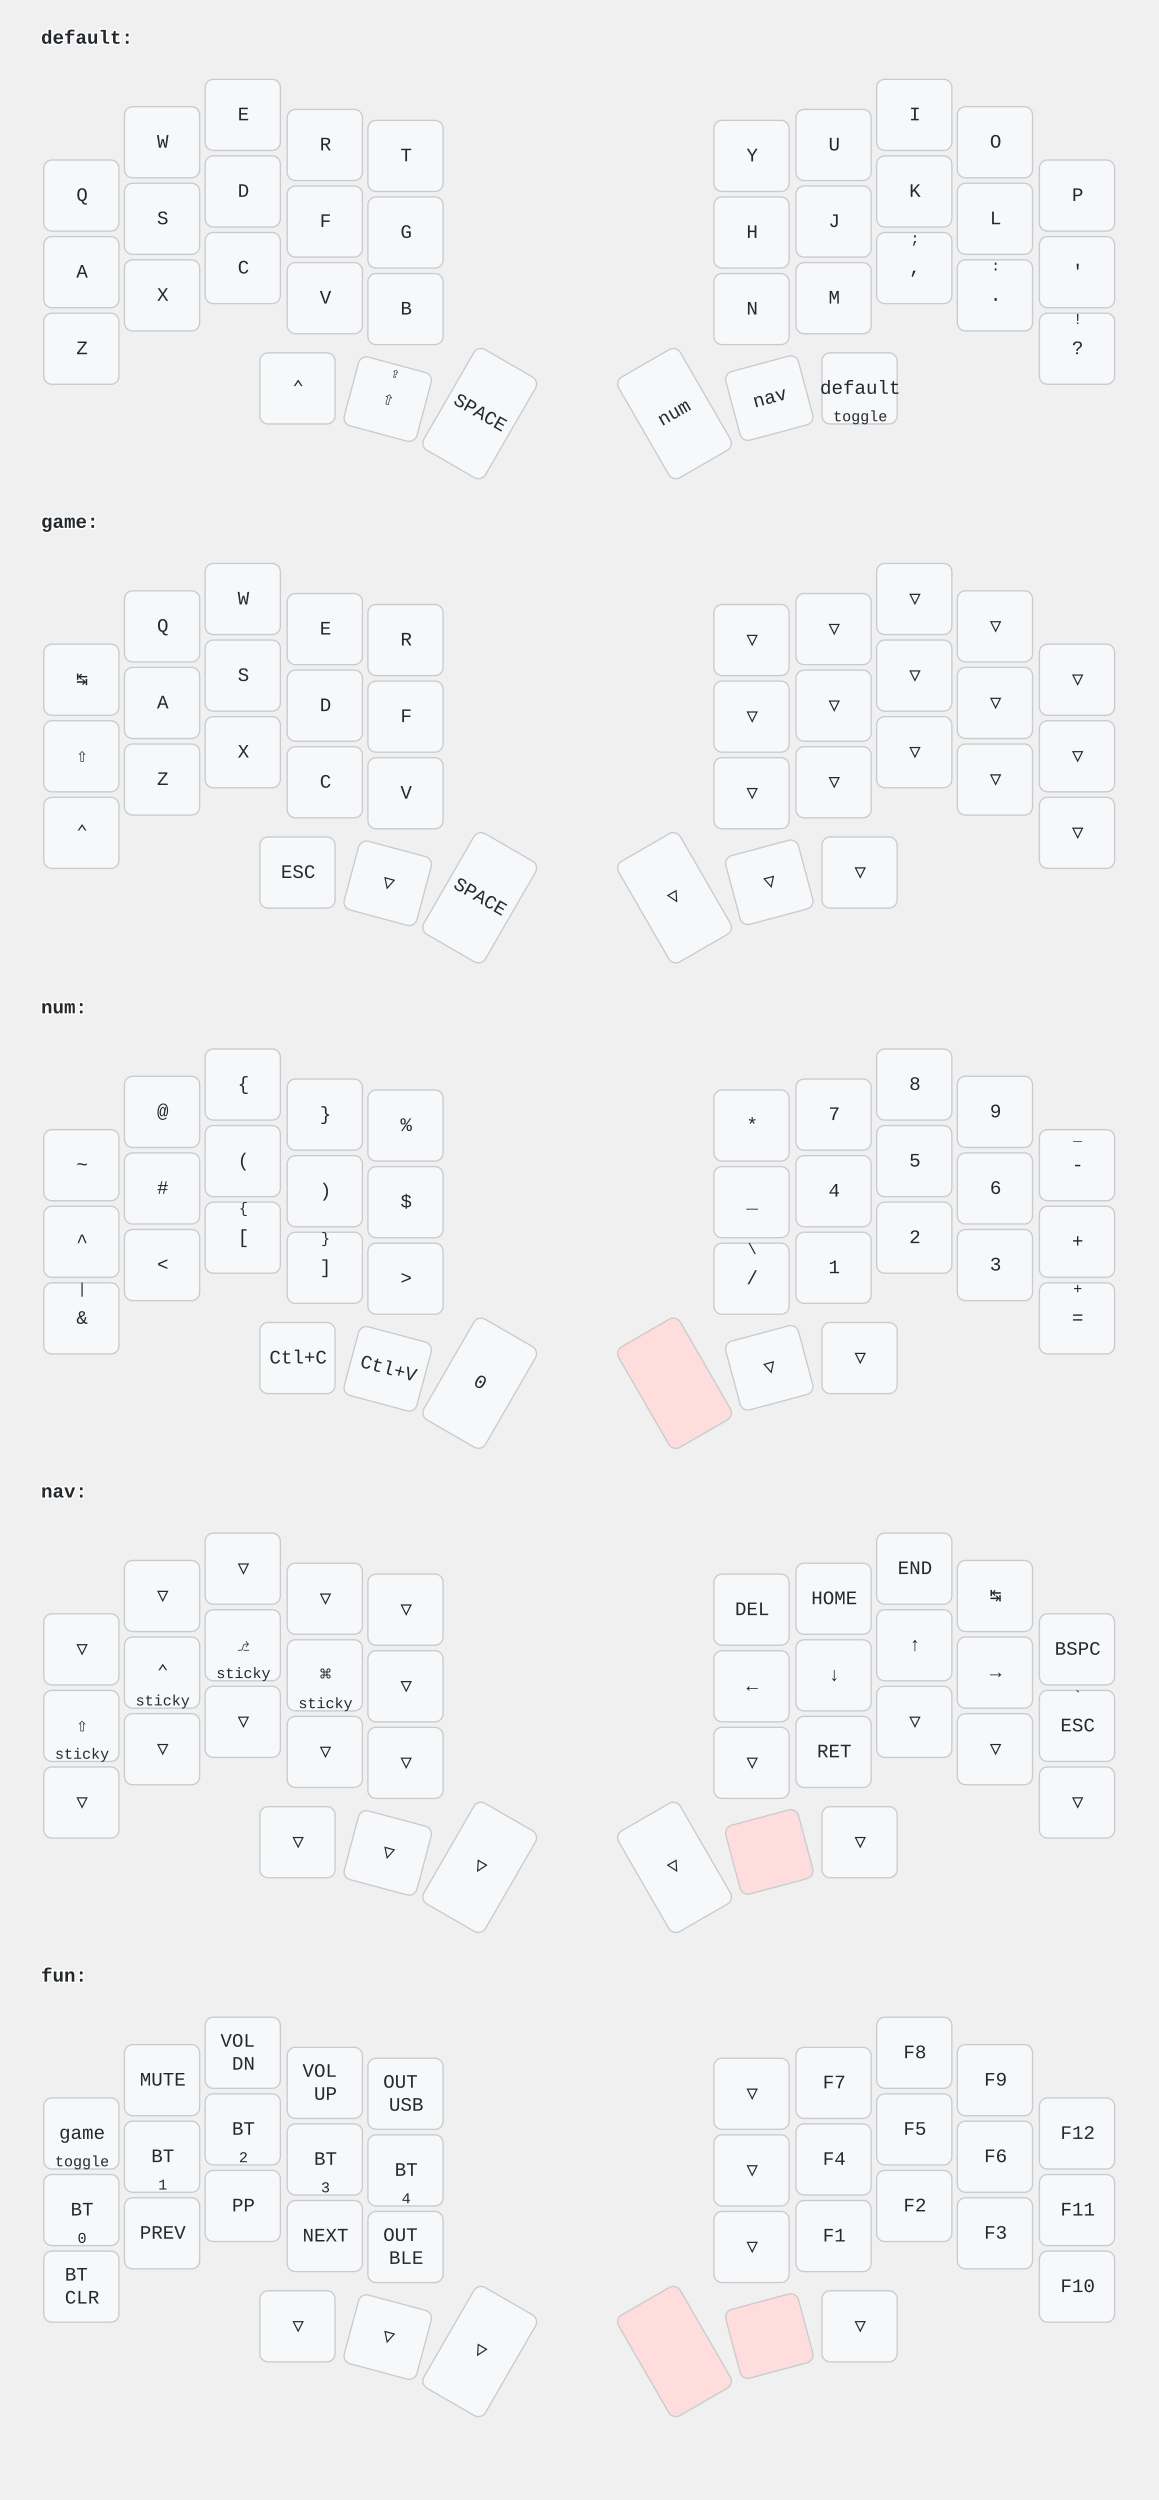
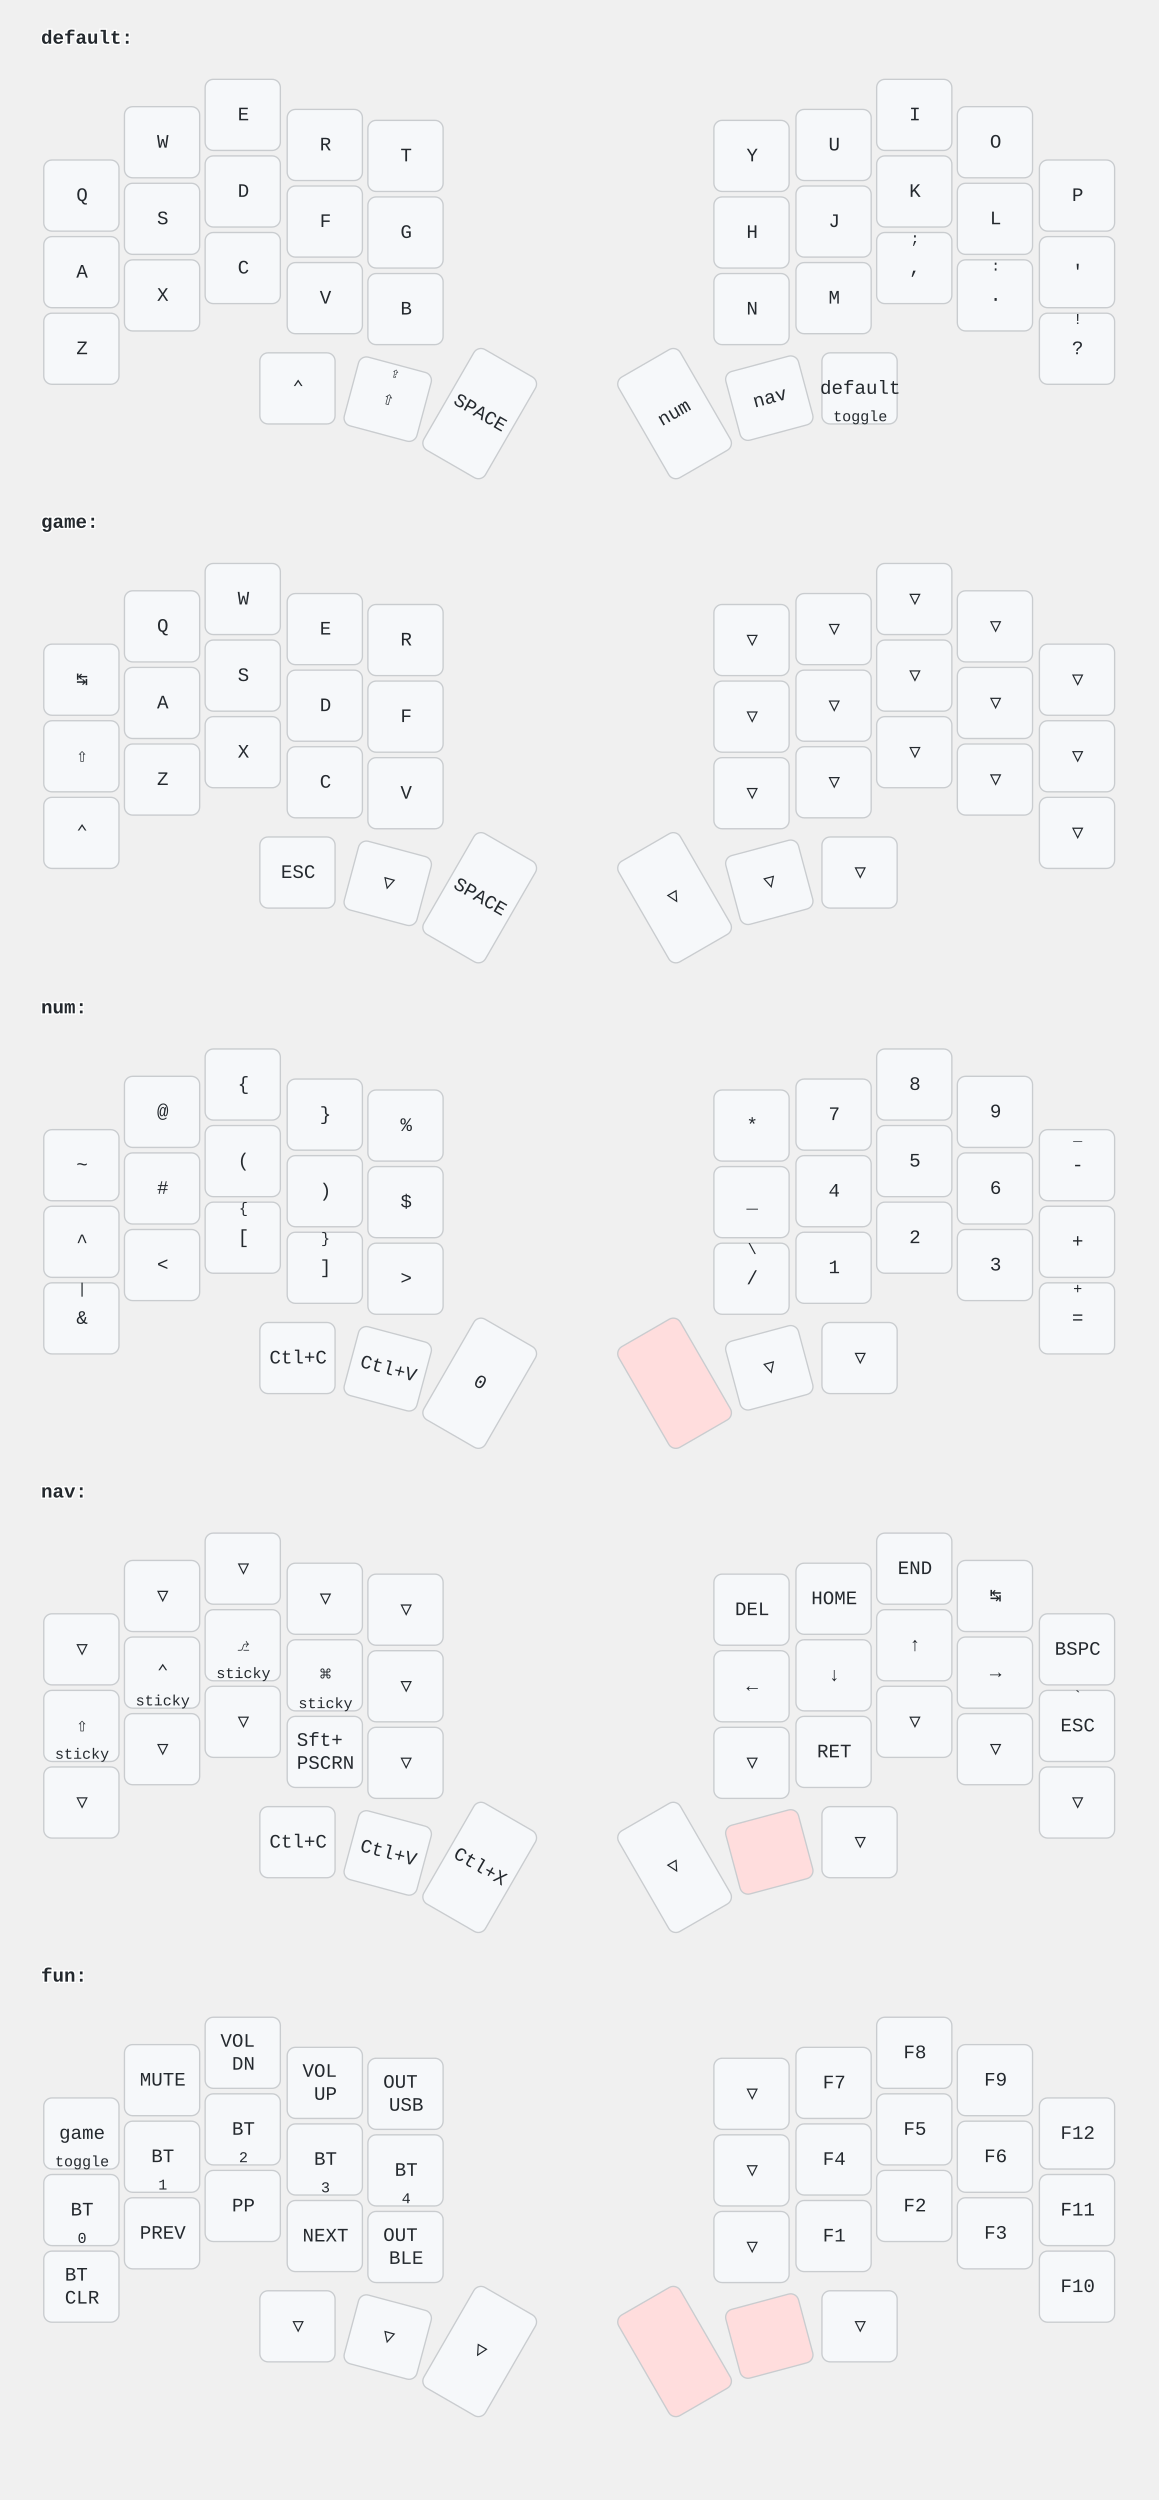
<svg xmlns="http://www.w3.org/2000/svg" width="847" height="1828" viewBox="0 0 847 1828" class="keymap">
  <style>/* font and background color specifications */
svg {
    font-family: SFMono-Regular,Consolas,Liberation Mono,Menlo,monospace;
    font-size: 14px;
    font-kerning: normal;
    text-rendering: optimizeLegibility;
    fill: #24292e;
}

/* default key styling */
rect {
    fill: #f6f8fa;
    stroke: #c9cccf;
    stroke-width: 1;
}

/* color accent for combo boxes */
rect.combo {
    fill: #cdf;
}

/* color accent for held keys */
rect.held, rect.combo.held {
    fill: #fdd;
}

/* color accent for ghost (optional) keys */
rect.ghost, rect.combo.ghost {
    fill: #ddd;
}

text {
    text-anchor: middle;
    dominant-baseline: middle;
}

/* styling for layer labels */
text.label {
    font-weight: bold;
    text-anchor: start;
    stroke: white;
    stroke-width: 2;
    paint-order: stroke;
}

/* styling for combo tap, and key hold/shifted label text */
text.combo, text.hold, text.shifted {
    font-size: 11px;
}

text.hold {
    text-anchor: middle;
    dominant-baseline: auto;
}

text.shifted {
    text-anchor: middle;
    dominant-baseline: hanging;
}

/* styling for hold/shifted label text in combo box */
text.combo.hold, text.combo.shifted {
    font-size: 8px;
}

/* styling for combo dendrons */
path {
    stroke-width: 1;
    stroke: gray;
    fill: none;
}
</style>
  <g transform="translate(30, 0)" class="layer-default">
    <text x="0" y="28" class="label" id="default">default:</text>
    <g transform="translate(0, 56)">
      <g transform="translate(30, 87)" class="key keypos-0">
        <rect rx="6" ry="6" x="-28" y="-26" width="55" height="52" class="key" />
        <text x="0" y="0" class="key tap">Q</text>
      </g>
      <g transform="translate(89, 48)" class="key keypos-1">
        <rect rx="6" ry="6" x="-28" y="-26" width="55" height="52" class="key" />
        <text x="0" y="0" class="key tap">W</text>
      </g>
      <g transform="translate(148, 28)" class="key keypos-2">
        <rect rx="6" ry="6" x="-28" y="-26" width="55" height="52" class="key" />
        <text x="0" y="0" class="key tap">E</text>
      </g>
      <g transform="translate(208, 50)" class="key keypos-3">
        <rect rx="6" ry="6" x="-28" y="-26" width="55" height="52" class="key" />
        <text x="0" y="0" class="key tap">R</text>
      </g>
      <g transform="translate(267, 58)" class="key keypos-4">
        <rect rx="6" ry="6" x="-28" y="-26" width="55" height="52" class="key" />
        <text x="0" y="0" class="key tap">T</text>
      </g>
      <g transform="translate(520, 58)" class="key keypos-5">
        <rect rx="6" ry="6" x="-28" y="-26" width="55" height="52" class="key" />
        <text x="0" y="0" class="key tap">Y</text>
      </g>
      <g transform="translate(580, 50)" class="key keypos-6">
        <rect rx="6" ry="6" x="-28" y="-26" width="55" height="52" class="key" />
        <text x="0" y="0" class="key tap">U</text>
      </g>
      <g transform="translate(639, 28)" class="key keypos-7">
        <rect rx="6" ry="6" x="-28" y="-26" width="55" height="52" class="key" />
        <text x="0" y="0" class="key tap">I</text>
      </g>
      <g transform="translate(698, 48)" class="key keypos-8">
        <rect rx="6" ry="6" x="-28" y="-26" width="55" height="52" class="key" />
        <text x="0" y="0" class="key tap">O</text>
      </g>
      <g transform="translate(758, 87)" class="key keypos-9">
        <rect rx="6" ry="6" x="-28" y="-26" width="55" height="52" class="key" />
        <text x="0" y="0" class="key tap">P</text>
      </g>
      <g transform="translate(30, 143)" class="key keypos-10">
        <rect rx="6" ry="6" x="-28" y="-26" width="55" height="52" class="key" />
        <text x="0" y="0" class="key tap">A</text>
      </g>
      <g transform="translate(89, 104)" class="key keypos-11">
        <rect rx="6" ry="6" x="-28" y="-26" width="55" height="52" class="key" />
        <text x="0" y="0" class="key tap">S</text>
      </g>
      <g transform="translate(148, 84)" class="key keypos-12">
        <rect rx="6" ry="6" x="-28" y="-26" width="55" height="52" class="key" />
        <text x="0" y="0" class="key tap">D</text>
      </g>
      <g transform="translate(208, 106)" class="key keypos-13">
        <rect rx="6" ry="6" x="-28" y="-26" width="55" height="52" class="key" />
        <text x="0" y="0" class="key tap">F</text>
      </g>
      <g transform="translate(267, 114)" class="key keypos-14">
        <rect rx="6" ry="6" x="-28" y="-26" width="55" height="52" class="key" />
        <text x="0" y="0" class="key tap">G</text>
      </g>
      <g transform="translate(520, 114)" class="key keypos-15">
        <rect rx="6" ry="6" x="-28" y="-26" width="55" height="52" class="key" />
        <text x="0" y="0" class="key tap">H</text>
      </g>
      <g transform="translate(580, 106)" class="key keypos-16">
        <rect rx="6" ry="6" x="-28" y="-26" width="55" height="52" class="key" />
        <text x="0" y="0" class="key tap">J</text>
      </g>
      <g transform="translate(639, 84)" class="key keypos-17">
        <rect rx="6" ry="6" x="-28" y="-26" width="55" height="52" class="key" />
        <text x="0" y="0" class="key tap">K</text>
      </g>
      <g transform="translate(698, 104)" class="key keypos-18">
        <rect rx="6" ry="6" x="-28" y="-26" width="55" height="52" class="key" />
        <text x="0" y="0" class="key tap">L</text>
      </g>
      <g transform="translate(758, 143)" class="key keypos-19">
        <rect rx="6" ry="6" x="-28" y="-26" width="55" height="52" class="key" />
        <text x="0" y="0" class="key tap">'</text>
      </g>
      <g transform="translate(30, 199)" class="key keypos-20">
        <rect rx="6" ry="6" x="-28" y="-26" width="55" height="52" class="key" />
        <text x="0" y="0" class="key tap">Z</text>
      </g>
      <g transform="translate(89, 160)" class="key keypos-21">
        <rect rx="6" ry="6" x="-28" y="-26" width="55" height="52" class="key" />
        <text x="0" y="0" class="key tap">X</text>
      </g>
      <g transform="translate(148, 140)" class="key keypos-22">
        <rect rx="6" ry="6" x="-28" y="-26" width="55" height="52" class="key" />
        <text x="0" y="0" class="key tap">C</text>
      </g>
      <g transform="translate(208, 162)" class="key keypos-23">
        <rect rx="6" ry="6" x="-28" y="-26" width="55" height="52" class="key" />
        <text x="0" y="0" class="key tap">V</text>
      </g>
      <g transform="translate(267, 170)" class="key keypos-24">
        <rect rx="6" ry="6" x="-28" y="-26" width="55" height="52" class="key" />
        <text x="0" y="0" class="key tap">B</text>
      </g>
      <g transform="translate(520, 170)" class="key keypos-25">
        <rect rx="6" ry="6" x="-28" y="-26" width="55" height="52" class="key" />
        <text x="0" y="0" class="key tap">N</text>
      </g>
      <g transform="translate(580, 162)" class="key keypos-26">
        <rect rx="6" ry="6" x="-28" y="-26" width="55" height="52" class="key" />
        <text x="0" y="0" class="key tap">M</text>
      </g>
      <g transform="translate(639, 140)" class="key keypos-27">
        <rect rx="6" ry="6" x="-28" y="-26" width="55" height="52" class="key" />
        <text x="0" y="0" class="key tap">,</text>
        <text x="0" y="-24" class="key shifted">;</text>
      </g>
      <g transform="translate(698, 160)" class="key keypos-28">
        <rect rx="6" ry="6" x="-28" y="-26" width="55" height="52" class="key" />
        <text x="0" y="0" class="key tap">.</text>
        <text x="0" y="-24" class="key shifted">:</text>
      </g>
      <g transform="translate(758, 199)" class="key keypos-29">
        <rect rx="6" ry="6" x="-28" y="-26" width="55" height="52" class="key" />
        <text x="0" y="0" class="key tap">?</text>
        <text x="0" y="-24" class="key shifted">!</text>
      </g>
      <g transform="translate(188, 228)" class="key keypos-30">
        <rect rx="6" ry="6" x="-28" y="-26" width="55" height="52" class="key" />
        <text x="0" y="0" class="key tap">⌃</text>
      </g>
      <g transform="translate(254, 236) rotate(15.0)" class="key keypos-31">
        <rect rx="6" ry="6" x="-28" y="-26" width="55" height="52" class="key" />
        <text x="0" y="0" class="key tap">⇧</text>
        <text x="0" y="-24" class="key shifted">⇪</text>
      </g>
      <g transform="translate(321, 246) rotate(30.0)" class="key keypos-32">
        <rect rx="6" ry="6" x="-26" y="-42" width="52" height="85" class="key" />
        <text x="0" y="0" class="key tap">SPACE</text>
      </g>
      <g transform="translate(463, 246) rotate(-30.0)" class="key keypos-33">
        <rect rx="6" ry="6" x="-26" y="-42" width="52" height="85" class="key" />
        <a href="#num">
          <text x="0" y="0" class="key tap layer-activator">num</text>
        </a>
      </g>
      <g transform="translate(533, 235) rotate(-15.0)" class="key keypos-34">
        <rect rx="6" ry="6" x="-28" y="-26" width="55" height="52" class="key" />
        <a href="#nav">
          <text x="0" y="0" class="key tap layer-activator">nav</text>
        </a>
      </g>
      <g transform="translate(599, 228)" class="key keypos-35">
        <rect rx="6" ry="6" x="-28" y="-26" width="55" height="52" class="key" />
        <a href="#default">
          <text x="0" y="0" class="key tap layer-activator">default</text>
        </a>
        <text x="0" y="24" class="key hold">toggle</text>
      </g>
    </g>
  </g>
  <g transform="translate(30, 354)" class="layer-game">
    <text x="0" y="28" class="label" id="game">game:</text>
    <g transform="translate(0, 56)">
      <g transform="translate(30, 87)" class="key keypos-0">
        <rect rx="6" ry="6" x="-28" y="-26" width="55" height="52" class="key" />
        <text x="0" y="0" class="key tap">↹</text>
      </g>
      <g transform="translate(89, 48)" class="key keypos-1">
        <rect rx="6" ry="6" x="-28" y="-26" width="55" height="52" class="key" />
        <text x="0" y="0" class="key tap">Q</text>
      </g>
      <g transform="translate(148, 28)" class="key keypos-2">
        <rect rx="6" ry="6" x="-28" y="-26" width="55" height="52" class="key" />
        <text x="0" y="0" class="key tap">W</text>
      </g>
      <g transform="translate(208, 50)" class="key keypos-3">
        <rect rx="6" ry="6" x="-28" y="-26" width="55" height="52" class="key" />
        <text x="0" y="0" class="key tap">E</text>
      </g>
      <g transform="translate(267, 58)" class="key keypos-4">
        <rect rx="6" ry="6" x="-28" y="-26" width="55" height="52" class="key" />
        <text x="0" y="0" class="key tap">R</text>
      </g>
      <g transform="translate(520, 58)" class="key trans keypos-5">
        <rect rx="6" ry="6" x="-28" y="-26" width="55" height="52" class="key trans" />
        <text x="0" y="0" class="key trans tap">▽</text>
      </g>
      <g transform="translate(580, 50)" class="key trans keypos-6">
        <rect rx="6" ry="6" x="-28" y="-26" width="55" height="52" class="key trans" />
        <text x="0" y="0" class="key trans tap">▽</text>
      </g>
      <g transform="translate(639, 28)" class="key trans keypos-7">
        <rect rx="6" ry="6" x="-28" y="-26" width="55" height="52" class="key trans" />
        <text x="0" y="0" class="key trans tap">▽</text>
      </g>
      <g transform="translate(698, 48)" class="key trans keypos-8">
        <rect rx="6" ry="6" x="-28" y="-26" width="55" height="52" class="key trans" />
        <text x="0" y="0" class="key trans tap">▽</text>
      </g>
      <g transform="translate(758, 87)" class="key trans keypos-9">
        <rect rx="6" ry="6" x="-28" y="-26" width="55" height="52" class="key trans" />
        <text x="0" y="0" class="key trans tap">▽</text>
      </g>
      <g transform="translate(30, 143)" class="key keypos-10">
        <rect rx="6" ry="6" x="-28" y="-26" width="55" height="52" class="key" />
        <text x="0" y="0" class="key tap">⇧</text>
      </g>
      <g transform="translate(89, 104)" class="key keypos-11">
        <rect rx="6" ry="6" x="-28" y="-26" width="55" height="52" class="key" />
        <text x="0" y="0" class="key tap">A</text>
      </g>
      <g transform="translate(148, 84)" class="key keypos-12">
        <rect rx="6" ry="6" x="-28" y="-26" width="55" height="52" class="key" />
        <text x="0" y="0" class="key tap">S</text>
      </g>
      <g transform="translate(208, 106)" class="key keypos-13">
        <rect rx="6" ry="6" x="-28" y="-26" width="55" height="52" class="key" />
        <text x="0" y="0" class="key tap">D</text>
      </g>
      <g transform="translate(267, 114)" class="key keypos-14">
        <rect rx="6" ry="6" x="-28" y="-26" width="55" height="52" class="key" />
        <text x="0" y="0" class="key tap">F</text>
      </g>
      <g transform="translate(520, 114)" class="key trans keypos-15">
        <rect rx="6" ry="6" x="-28" y="-26" width="55" height="52" class="key trans" />
        <text x="0" y="0" class="key trans tap">▽</text>
      </g>
      <g transform="translate(580, 106)" class="key trans keypos-16">
        <rect rx="6" ry="6" x="-28" y="-26" width="55" height="52" class="key trans" />
        <text x="0" y="0" class="key trans tap">▽</text>
      </g>
      <g transform="translate(639, 84)" class="key trans keypos-17">
        <rect rx="6" ry="6" x="-28" y="-26" width="55" height="52" class="key trans" />
        <text x="0" y="0" class="key trans tap">▽</text>
      </g>
      <g transform="translate(698, 104)" class="key trans keypos-18">
        <rect rx="6" ry="6" x="-28" y="-26" width="55" height="52" class="key trans" />
        <text x="0" y="0" class="key trans tap">▽</text>
      </g>
      <g transform="translate(758, 143)" class="key trans keypos-19">
        <rect rx="6" ry="6" x="-28" y="-26" width="55" height="52" class="key trans" />
        <text x="0" y="0" class="key trans tap">▽</text>
      </g>
      <g transform="translate(30, 199)" class="key keypos-20">
        <rect rx="6" ry="6" x="-28" y="-26" width="55" height="52" class="key" />
        <text x="0" y="0" class="key tap">⌃</text>
      </g>
      <g transform="translate(89, 160)" class="key keypos-21">
        <rect rx="6" ry="6" x="-28" y="-26" width="55" height="52" class="key" />
        <text x="0" y="0" class="key tap">Z</text>
      </g>
      <g transform="translate(148, 140)" class="key keypos-22">
        <rect rx="6" ry="6" x="-28" y="-26" width="55" height="52" class="key" />
        <text x="0" y="0" class="key tap">X</text>
      </g>
      <g transform="translate(208, 162)" class="key keypos-23">
        <rect rx="6" ry="6" x="-28" y="-26" width="55" height="52" class="key" />
        <text x="0" y="0" class="key tap">C</text>
      </g>
      <g transform="translate(267, 170)" class="key keypos-24">
        <rect rx="6" ry="6" x="-28" y="-26" width="55" height="52" class="key" />
        <text x="0" y="0" class="key tap">V</text>
      </g>
      <g transform="translate(520, 170)" class="key trans keypos-25">
        <rect rx="6" ry="6" x="-28" y="-26" width="55" height="52" class="key trans" />
        <text x="0" y="0" class="key trans tap">▽</text>
      </g>
      <g transform="translate(580, 162)" class="key trans keypos-26">
        <rect rx="6" ry="6" x="-28" y="-26" width="55" height="52" class="key trans" />
        <text x="0" y="0" class="key trans tap">▽</text>
      </g>
      <g transform="translate(639, 140)" class="key trans keypos-27">
        <rect rx="6" ry="6" x="-28" y="-26" width="55" height="52" class="key trans" />
        <text x="0" y="0" class="key trans tap">▽</text>
      </g>
      <g transform="translate(698, 160)" class="key trans keypos-28">
        <rect rx="6" ry="6" x="-28" y="-26" width="55" height="52" class="key trans" />
        <text x="0" y="0" class="key trans tap">▽</text>
      </g>
      <g transform="translate(758, 199)" class="key trans keypos-29">
        <rect rx="6" ry="6" x="-28" y="-26" width="55" height="52" class="key trans" />
        <text x="0" y="0" class="key trans tap">▽</text>
      </g>
      <g transform="translate(188, 228)" class="key keypos-30">
        <rect rx="6" ry="6" x="-28" y="-26" width="55" height="52" class="key" />
        <text x="0" y="0" class="key tap">ESC</text>
      </g>
      <g transform="translate(254, 236) rotate(15.0)" class="key trans keypos-31">
        <rect rx="6" ry="6" x="-28" y="-26" width="55" height="52" class="key trans" />
        <text x="0" y="0" class="key trans tap">▽</text>
      </g>
      <g transform="translate(321, 246) rotate(30.0)" class="key keypos-32">
        <rect rx="6" ry="6" x="-26" y="-42" width="52" height="85" class="key" />
        <text x="0" y="0" class="key tap">SPACE</text>
      </g>
      <g transform="translate(463, 246) rotate(-30.0)" class="key trans keypos-33">
        <rect rx="6" ry="6" x="-26" y="-42" width="52" height="85" class="key trans" />
        <text x="0" y="0" class="key trans tap">▽</text>
      </g>
      <g transform="translate(533, 235) rotate(-15.0)" class="key trans keypos-34">
        <rect rx="6" ry="6" x="-28" y="-26" width="55" height="52" class="key trans" />
        <text x="0" y="0" class="key trans tap">▽</text>
      </g>
      <g transform="translate(599, 228)" class="key trans keypos-35">
        <rect rx="6" ry="6" x="-28" y="-26" width="55" height="52" class="key trans" />
        <text x="0" y="0" class="key trans tap">▽</text>
      </g>
    </g>
  </g>
  <g transform="translate(30, 709)" class="layer-num">
    <text x="0" y="28" class="label" id="num">num:</text>
    <g transform="translate(0, 56)">
      <g transform="translate(30, 87)" class="key keypos-0">
        <rect rx="6" ry="6" x="-28" y="-26" width="55" height="52" class="key" />
        <text x="0" y="0" class="key tap">~</text>
      </g>
      <g transform="translate(89, 48)" class="key keypos-1">
        <rect rx="6" ry="6" x="-28" y="-26" width="55" height="52" class="key" />
        <text x="0" y="0" class="key tap">@</text>
      </g>
      <g transform="translate(148, 28)" class="key keypos-2">
        <rect rx="6" ry="6" x="-28" y="-26" width="55" height="52" class="key" />
        <text x="0" y="0" class="key tap">{</text>
      </g>
      <g transform="translate(208, 50)" class="key keypos-3">
        <rect rx="6" ry="6" x="-28" y="-26" width="55" height="52" class="key" />
        <text x="0" y="0" class="key tap">}</text>
      </g>
      <g transform="translate(267, 58)" class="key keypos-4">
        <rect rx="6" ry="6" x="-28" y="-26" width="55" height="52" class="key" />
        <text x="0" y="0" class="key tap">%</text>
      </g>
      <g transform="translate(520, 58)" class="key keypos-5">
        <rect rx="6" ry="6" x="-28" y="-26" width="55" height="52" class="key" />
        <text x="0" y="0" class="key tap">*</text>
      </g>
      <g transform="translate(580, 50)" class="key keypos-6">
        <rect rx="6" ry="6" x="-28" y="-26" width="55" height="52" class="key" />
        <text x="0" y="0" class="key tap">7</text>
      </g>
      <g transform="translate(639, 28)" class="key keypos-7">
        <rect rx="6" ry="6" x="-28" y="-26" width="55" height="52" class="key" />
        <text x="0" y="0" class="key tap">8</text>
      </g>
      <g transform="translate(698, 48)" class="key keypos-8">
        <rect rx="6" ry="6" x="-28" y="-26" width="55" height="52" class="key" />
        <text x="0" y="0" class="key tap">9</text>
      </g>
      <g transform="translate(758, 87)" class="key keypos-9">
        <rect rx="6" ry="6" x="-28" y="-26" width="55" height="52" class="key" />
        <text x="0" y="0" class="key tap">-</text>
        <text x="0" y="-24" class="key shifted">_</text>
      </g>
      <g transform="translate(30, 143)" class="key keypos-10">
        <rect rx="6" ry="6" x="-28" y="-26" width="55" height="52" class="key" />
        <text x="0" y="0" class="key tap">^</text>
      </g>
      <g transform="translate(89, 104)" class="key keypos-11">
        <rect rx="6" ry="6" x="-28" y="-26" width="55" height="52" class="key" />
        <text x="0" y="0" class="key tap">#</text>
      </g>
      <g transform="translate(148, 84)" class="key keypos-12">
        <rect rx="6" ry="6" x="-28" y="-26" width="55" height="52" class="key" />
        <text x="0" y="0" class="key tap">(</text>
      </g>
      <g transform="translate(208, 106)" class="key keypos-13">
        <rect rx="6" ry="6" x="-28" y="-26" width="55" height="52" class="key" />
        <text x="0" y="0" class="key tap">)</text>
      </g>
      <g transform="translate(267, 114)" class="key keypos-14">
        <rect rx="6" ry="6" x="-28" y="-26" width="55" height="52" class="key" />
        <text x="0" y="0" class="key tap">$</text>
      </g>
      <g transform="translate(520, 114)" class="key keypos-15">
        <rect rx="6" ry="6" x="-28" y="-26" width="55" height="52" class="key" />
        <text x="0" y="0" class="key tap">_</text>
      </g>
      <g transform="translate(580, 106)" class="key keypos-16">
        <rect rx="6" ry="6" x="-28" y="-26" width="55" height="52" class="key" />
        <text x="0" y="0" class="key tap">4</text>
      </g>
      <g transform="translate(639, 84)" class="key keypos-17">
        <rect rx="6" ry="6" x="-28" y="-26" width="55" height="52" class="key" />
        <text x="0" y="0" class="key tap">5</text>
      </g>
      <g transform="translate(698, 104)" class="key keypos-18">
        <rect rx="6" ry="6" x="-28" y="-26" width="55" height="52" class="key" />
        <text x="0" y="0" class="key tap">6</text>
      </g>
      <g transform="translate(758, 143)" class="key keypos-19">
        <rect rx="6" ry="6" x="-28" y="-26" width="55" height="52" class="key" />
        <text x="0" y="0" class="key tap">+</text>
      </g>
      <g transform="translate(30, 199)" class="key keypos-20">
        <rect rx="6" ry="6" x="-28" y="-26" width="55" height="52" class="key" />
        <text x="0" y="0" class="key tap">&amp;</text>
        <text x="0" y="-24" class="key shifted">|</text>
      </g>
      <g transform="translate(89, 160)" class="key keypos-21">
        <rect rx="6" ry="6" x="-28" y="-26" width="55" height="52" class="key" />
        <text x="0" y="0" class="key tap">&lt;</text>
      </g>
      <g transform="translate(148, 140)" class="key keypos-22">
        <rect rx="6" ry="6" x="-28" y="-26" width="55" height="52" class="key" />
        <text x="0" y="0" class="key tap">[</text>
        <text x="0" y="-24" class="key shifted">{</text>
      </g>
      <g transform="translate(208, 162)" class="key keypos-23">
        <rect rx="6" ry="6" x="-28" y="-26" width="55" height="52" class="key" />
        <text x="0" y="0" class="key tap">]</text>
        <text x="0" y="-24" class="key shifted">}</text>
      </g>
      <g transform="translate(267, 170)" class="key keypos-24">
        <rect rx="6" ry="6" x="-28" y="-26" width="55" height="52" class="key" />
        <text x="0" y="0" class="key tap">&gt;</text>
      </g>
      <g transform="translate(520, 170)" class="key keypos-25">
        <rect rx="6" ry="6" x="-28" y="-26" width="55" height="52" class="key" />
        <text x="0" y="0" class="key tap">/</text>
        <text x="0" y="-24" class="key shifted">\</text>
      </g>
      <g transform="translate(580, 162)" class="key keypos-26">
        <rect rx="6" ry="6" x="-28" y="-26" width="55" height="52" class="key" />
        <text x="0" y="0" class="key tap">1</text>
      </g>
      <g transform="translate(639, 140)" class="key keypos-27">
        <rect rx="6" ry="6" x="-28" y="-26" width="55" height="52" class="key" />
        <text x="0" y="0" class="key tap">2</text>
      </g>
      <g transform="translate(698, 160)" class="key keypos-28">
        <rect rx="6" ry="6" x="-28" y="-26" width="55" height="52" class="key" />
        <text x="0" y="0" class="key tap">3</text>
      </g>
      <g transform="translate(758, 199)" class="key keypos-29">
        <rect rx="6" ry="6" x="-28" y="-26" width="55" height="52" class="key" />
        <text x="0" y="0" class="key tap">=</text>
        <text x="0" y="-24" class="key shifted">+</text>
      </g>
      <g transform="translate(188, 228)" class="key keypos-30">
        <rect rx="6" ry="6" x="-28" y="-26" width="55" height="52" class="key" />
        <text x="0" y="0" class="key tap">Ctl+C</text>
      </g>
      <g transform="translate(254, 236) rotate(15.0)" class="key keypos-31">
        <rect rx="6" ry="6" x="-28" y="-26" width="55" height="52" class="key" />
        <text x="0" y="0" class="key tap">Ctl+V</text>
      </g>
      <g transform="translate(321, 246) rotate(30.0)" class="key keypos-32">
        <rect rx="6" ry="6" x="-26" y="-42" width="52" height="85" class="key" />
        <text x="0" y="0" class="key tap">0</text>
      </g>
      <g transform="translate(463, 246) rotate(-30.0)" class="key held keypos-33">
        <rect rx="6" ry="6" x="-26" y="-42" width="52" height="85" class="key held" />
      </g>
      <g transform="translate(533, 235) rotate(-15.0)" class="key trans keypos-34">
        <rect rx="6" ry="6" x="-28" y="-26" width="55" height="52" class="key trans" />
        <text x="0" y="0" class="key trans tap">▽</text>
      </g>
      <g transform="translate(599, 228)" class="key trans keypos-35">
        <rect rx="6" ry="6" x="-28" y="-26" width="55" height="52" class="key trans" />
        <text x="0" y="0" class="key trans tap">▽</text>
      </g>
    </g>
  </g>
  <g transform="translate(30, 1063)" class="layer-nav">
    <text x="0" y="28" class="label" id="nav">nav:</text>
    <g transform="translate(0, 56)">
      <g transform="translate(30, 87)" class="key trans keypos-0">
        <rect rx="6" ry="6" x="-28" y="-26" width="55" height="52" class="key trans" />
        <text x="0" y="0" class="key trans tap">▽</text>
      </g>
      <g transform="translate(89, 48)" class="key trans keypos-1">
        <rect rx="6" ry="6" x="-28" y="-26" width="55" height="52" class="key trans" />
        <text x="0" y="0" class="key trans tap">▽</text>
      </g>
      <g transform="translate(148, 28)" class="key trans keypos-2">
        <rect rx="6" ry="6" x="-28" y="-26" width="55" height="52" class="key trans" />
        <text x="0" y="0" class="key trans tap">▽</text>
      </g>
      <g transform="translate(208, 50)" class="key trans keypos-3">
        <rect rx="6" ry="6" x="-28" y="-26" width="55" height="52" class="key trans" />
        <text x="0" y="0" class="key trans tap">▽</text>
      </g>
      <g transform="translate(267, 58)" class="key trans keypos-4">
        <rect rx="6" ry="6" x="-28" y="-26" width="55" height="52" class="key trans" />
        <text x="0" y="0" class="key trans tap">▽</text>
      </g>
      <g transform="translate(520, 58)" class="key keypos-5">
        <rect rx="6" ry="6" x="-28" y="-26" width="55" height="52" class="key" />
        <text x="0" y="0" class="key tap">DEL</text>
      </g>
      <g transform="translate(580, 50)" class="key keypos-6">
        <rect rx="6" ry="6" x="-28" y="-26" width="55" height="52" class="key" />
        <text x="0" y="0" class="key tap">HOME</text>
      </g>
      <g transform="translate(639, 28)" class="key keypos-7">
        <rect rx="6" ry="6" x="-28" y="-26" width="55" height="52" class="key" />
        <text x="0" y="0" class="key tap">END</text>
      </g>
      <g transform="translate(698, 48)" class="key keypos-8">
        <rect rx="6" ry="6" x="-28" y="-26" width="55" height="52" class="key" />
        <text x="0" y="0" class="key tap">↹</text>
      </g>
      <g transform="translate(758, 87)" class="key keypos-9">
        <rect rx="6" ry="6" x="-28" y="-26" width="55" height="52" class="key" />
        <text x="0" y="0" class="key tap">BSPC</text>
      </g>
      <g transform="translate(30, 143)" class="key keypos-10">
        <rect rx="6" ry="6" x="-28" y="-26" width="55" height="52" class="key" />
        <text x="0" y="0" class="key tap">⇧</text>
        <text x="0" y="24" class="key hold">sticky</text>
      </g>
      <g transform="translate(89, 104)" class="key keypos-11">
        <rect rx="6" ry="6" x="-28" y="-26" width="55" height="52" class="key" />
        <text x="0" y="0" class="key tap">⌃</text>
        <text x="0" y="24" class="key hold">sticky</text>
      </g>
      <g transform="translate(148, 84)" class="key keypos-12">
        <rect rx="6" ry="6" x="-28" y="-26" width="55" height="52" class="key" />
        <text x="0" y="0" class="key tap">⎇</text>
        <text x="0" y="24" class="key hold">sticky</text>
      </g>
      <g transform="translate(208, 106)" class="key keypos-13">
        <rect rx="6" ry="6" x="-28" y="-26" width="55" height="52" class="key" />
        <text x="0" y="0" class="key tap">⌘</text>
        <text x="0" y="24" class="key hold">sticky</text>
      </g>
      <g transform="translate(267, 114)" class="key trans keypos-14">
        <rect rx="6" ry="6" x="-28" y="-26" width="55" height="52" class="key trans" />
        <text x="0" y="0" class="key trans tap">▽</text>
      </g>
      <g transform="translate(520, 114)" class="key keypos-15">
        <rect rx="6" ry="6" x="-28" y="-26" width="55" height="52" class="key" />
        <text x="0" y="0" class="key tap">←</text>
      </g>
      <g transform="translate(580, 106)" class="key keypos-16">
        <rect rx="6" ry="6" x="-28" y="-26" width="55" height="52" class="key" />
        <text x="0" y="0" class="key tap">↓</text>
      </g>
      <g transform="translate(639, 84)" class="key keypos-17">
        <rect rx="6" ry="6" x="-28" y="-26" width="55" height="52" class="key" />
        <text x="0" y="0" class="key tap">↑</text>
      </g>
      <g transform="translate(698, 104)" class="key keypos-18">
        <rect rx="6" ry="6" x="-28" y="-26" width="55" height="52" class="key" />
        <text x="0" y="0" class="key tap">→</text>
      </g>
      <g transform="translate(758, 143)" class="key keypos-19">
        <rect rx="6" ry="6" x="-28" y="-26" width="55" height="52" class="key" />
        <text x="0" y="0" class="key tap">ESC</text>
        <text x="0" y="-24" class="key shifted">`</text>
      </g>
      <g transform="translate(30, 199)" class="key trans keypos-20">
        <rect rx="6" ry="6" x="-28" y="-26" width="55" height="52" class="key trans" />
        <text x="0" y="0" class="key trans tap">▽</text>
      </g>
      <g transform="translate(89, 160)" class="key trans keypos-21">
        <rect rx="6" ry="6" x="-28" y="-26" width="55" height="52" class="key trans" />
        <text x="0" y="0" class="key trans tap">▽</text>
      </g>
      <g transform="translate(148, 140)" class="key trans keypos-22">
        <rect rx="6" ry="6" x="-28" y="-26" width="55" height="52" class="key trans" />
        <text x="0" y="0" class="key trans tap">▽</text>
      </g>
-       <g transform="translate(208, 162)" class="key trans keypos-23">
-         <rect rx="6" ry="6" x="-28" y="-26" width="55" height="52" class="key trans" />
-         <text x="0" y="0" class="key trans tap">▽</text>
+       <g transform="translate(208, 162)" class="key keypos-23">
+         <rect rx="6" ry="6" x="-28" y="-26" width="55" height="52" class="key" />
+         <text x="0" y="0" class="key tap">
+           <tspan x="0" dy="-0.6em">Sft+</tspan>
+           <tspan x="0" dy="1.2em">PSCRN</tspan>
+         </text>
      </g>
      <g transform="translate(267, 170)" class="key trans keypos-24">
        <rect rx="6" ry="6" x="-28" y="-26" width="55" height="52" class="key trans" />
        <text x="0" y="0" class="key trans tap">▽</text>
      </g>
      <g transform="translate(520, 170)" class="key trans keypos-25">
        <rect rx="6" ry="6" x="-28" y="-26" width="55" height="52" class="key trans" />
        <text x="0" y="0" class="key trans tap">▽</text>
      </g>
      <g transform="translate(580, 162)" class="key keypos-26">
        <rect rx="6" ry="6" x="-28" y="-26" width="55" height="52" class="key" />
        <text x="0" y="0" class="key tap">RET</text>
      </g>
      <g transform="translate(639, 140)" class="key trans keypos-27">
        <rect rx="6" ry="6" x="-28" y="-26" width="55" height="52" class="key trans" />
        <text x="0" y="0" class="key trans tap">▽</text>
      </g>
      <g transform="translate(698, 160)" class="key trans keypos-28">
        <rect rx="6" ry="6" x="-28" y="-26" width="55" height="52" class="key trans" />
        <text x="0" y="0" class="key trans tap">▽</text>
      </g>
      <g transform="translate(758, 199)" class="key trans keypos-29">
        <rect rx="6" ry="6" x="-28" y="-26" width="55" height="52" class="key trans" />
        <text x="0" y="0" class="key trans tap">▽</text>
      </g>
-       <g transform="translate(188, 228)" class="key trans keypos-30">
-         <rect rx="6" ry="6" x="-28" y="-26" width="55" height="52" class="key trans" />
-         <text x="0" y="0" class="key trans tap">▽</text>
-       </g>
-       <g transform="translate(254, 236) rotate(15.0)" class="key trans keypos-31">
-         <rect rx="6" ry="6" x="-28" y="-26" width="55" height="52" class="key trans" />
-         <text x="0" y="0" class="key trans tap">▽</text>
-       </g>
-       <g transform="translate(321, 246) rotate(30.0)" class="key trans keypos-32">
-         <rect rx="6" ry="6" x="-26" y="-42" width="52" height="85" class="key trans" />
-         <text x="0" y="0" class="key trans tap">▽</text>
+       <g transform="translate(188, 228)" class="key keypos-30">
+         <rect rx="6" ry="6" x="-28" y="-26" width="55" height="52" class="key" />
+         <text x="0" y="0" class="key tap">Ctl+C</text>
+       </g>
+       <g transform="translate(254, 236) rotate(15.0)" class="key keypos-31">
+         <rect rx="6" ry="6" x="-28" y="-26" width="55" height="52" class="key" />
+         <text x="0" y="0" class="key tap">Ctl+V</text>
+       </g>
+       <g transform="translate(321, 246) rotate(30.0)" class="key keypos-32">
+         <rect rx="6" ry="6" x="-26" y="-42" width="52" height="85" class="key" />
+         <text x="0" y="0" class="key tap">Ctl+X</text>
      </g>
      <g transform="translate(463, 246) rotate(-30.0)" class="key trans keypos-33">
        <rect rx="6" ry="6" x="-26" y="-42" width="52" height="85" class="key trans" />
        <text x="0" y="0" class="key trans tap">▽</text>
      </g>
      <g transform="translate(533, 235) rotate(-15.0)" class="key held keypos-34">
        <rect rx="6" ry="6" x="-28" y="-26" width="55" height="52" class="key held" />
      </g>
      <g transform="translate(599, 228)" class="key trans keypos-35">
        <rect rx="6" ry="6" x="-28" y="-26" width="55" height="52" class="key trans" />
        <text x="0" y="0" class="key trans tap">▽</text>
      </g>
    </g>
  </g>
  <g transform="translate(30, 1417)" class="layer-fun">
    <text x="0" y="28" class="label" id="fun">fun:</text>
    <g transform="translate(0, 56)">
      <g transform="translate(30, 87)" class="key keypos-0">
        <rect rx="6" ry="6" x="-28" y="-26" width="55" height="52" class="key" />
        <a href="#game">
          <text x="0" y="0" class="key tap layer-activator">game</text>
        </a>
        <text x="0" y="24" class="key hold">toggle</text>
      </g>
      <g transform="translate(89, 48)" class="key keypos-1">
        <rect rx="6" ry="6" x="-28" y="-26" width="55" height="52" class="key" />
        <text x="0" y="0" class="key tap">MUTE</text>
      </g>
      <g transform="translate(148, 28)" class="key keypos-2">
        <rect rx="6" ry="6" x="-28" y="-26" width="55" height="52" class="key" />
        <text x="0" y="0" class="key tap">
          <tspan x="0" dy="-0.6em">VOL</tspan>
          <tspan x="0" dy="1.2em">DN</tspan>
        </text>
      </g>
      <g transform="translate(208, 50)" class="key keypos-3">
        <rect rx="6" ry="6" x="-28" y="-26" width="55" height="52" class="key" />
        <text x="0" y="0" class="key tap">
          <tspan x="0" dy="-0.6em">VOL</tspan>
          <tspan x="0" dy="1.2em">UP</tspan>
        </text>
      </g>
      <g transform="translate(267, 58)" class="key keypos-4">
        <rect rx="6" ry="6" x="-28" y="-26" width="55" height="52" class="key" />
        <text x="0" y="0" class="key tap">
          <tspan x="0" dy="-0.6em">OUT</tspan>
          <tspan x="0" dy="1.2em">USB</tspan>
        </text>
      </g>
      <g transform="translate(520, 58)" class="key trans keypos-5">
        <rect rx="6" ry="6" x="-28" y="-26" width="55" height="52" class="key trans" />
        <text x="0" y="0" class="key trans tap">▽</text>
      </g>
      <g transform="translate(580, 50)" class="key keypos-6">
        <rect rx="6" ry="6" x="-28" y="-26" width="55" height="52" class="key" />
        <text x="0" y="0" class="key tap">F7</text>
      </g>
      <g transform="translate(639, 28)" class="key keypos-7">
        <rect rx="6" ry="6" x="-28" y="-26" width="55" height="52" class="key" />
        <text x="0" y="0" class="key tap">F8</text>
      </g>
      <g transform="translate(698, 48)" class="key keypos-8">
        <rect rx="6" ry="6" x="-28" y="-26" width="55" height="52" class="key" />
        <text x="0" y="0" class="key tap">F9</text>
      </g>
      <g transform="translate(758, 87)" class="key keypos-9">
        <rect rx="6" ry="6" x="-28" y="-26" width="55" height="52" class="key" />
        <text x="0" y="0" class="key tap">F12</text>
      </g>
      <g transform="translate(30, 143)" class="key keypos-10">
        <rect rx="6" ry="6" x="-28" y="-26" width="55" height="52" class="key" />
        <text x="0" y="0" class="key tap">BT</text>
        <text x="0" y="24" class="key hold">0</text>
      </g>
      <g transform="translate(89, 104)" class="key keypos-11">
        <rect rx="6" ry="6" x="-28" y="-26" width="55" height="52" class="key" />
        <text x="0" y="0" class="key tap">BT</text>
        <text x="0" y="24" class="key hold">1</text>
      </g>
      <g transform="translate(148, 84)" class="key keypos-12">
        <rect rx="6" ry="6" x="-28" y="-26" width="55" height="52" class="key" />
        <text x="0" y="0" class="key tap">BT</text>
        <text x="0" y="24" class="key hold">2</text>
      </g>
      <g transform="translate(208, 106)" class="key keypos-13">
        <rect rx="6" ry="6" x="-28" y="-26" width="55" height="52" class="key" />
        <text x="0" y="0" class="key tap">BT</text>
        <text x="0" y="24" class="key hold">3</text>
      </g>
      <g transform="translate(267, 114)" class="key keypos-14">
        <rect rx="6" ry="6" x="-28" y="-26" width="55" height="52" class="key" />
        <text x="0" y="0" class="key tap">BT</text>
        <text x="0" y="24" class="key hold">4</text>
      </g>
      <g transform="translate(520, 114)" class="key trans keypos-15">
        <rect rx="6" ry="6" x="-28" y="-26" width="55" height="52" class="key trans" />
        <text x="0" y="0" class="key trans tap">▽</text>
      </g>
      <g transform="translate(580, 106)" class="key keypos-16">
        <rect rx="6" ry="6" x="-28" y="-26" width="55" height="52" class="key" />
        <text x="0" y="0" class="key tap">F4</text>
      </g>
      <g transform="translate(639, 84)" class="key keypos-17">
        <rect rx="6" ry="6" x="-28" y="-26" width="55" height="52" class="key" />
        <text x="0" y="0" class="key tap">F5</text>
      </g>
      <g transform="translate(698, 104)" class="key keypos-18">
        <rect rx="6" ry="6" x="-28" y="-26" width="55" height="52" class="key" />
        <text x="0" y="0" class="key tap">F6</text>
      </g>
      <g transform="translate(758, 143)" class="key keypos-19">
        <rect rx="6" ry="6" x="-28" y="-26" width="55" height="52" class="key" />
        <text x="0" y="0" class="key tap">F11</text>
      </g>
      <g transform="translate(30, 199)" class="key keypos-20">
        <rect rx="6" ry="6" x="-28" y="-26" width="55" height="52" class="key" />
        <text x="0" y="0" class="key tap">
          <tspan x="0" dy="-0.6em">BT</tspan>
          <tspan x="0" dy="1.2em">CLR</tspan>
        </text>
      </g>
      <g transform="translate(89, 160)" class="key keypos-21">
        <rect rx="6" ry="6" x="-28" y="-26" width="55" height="52" class="key" />
        <text x="0" y="0" class="key tap">PREV</text>
      </g>
      <g transform="translate(148, 140)" class="key keypos-22">
        <rect rx="6" ry="6" x="-28" y="-26" width="55" height="52" class="key" />
        <text x="0" y="0" class="key tap">PP</text>
      </g>
      <g transform="translate(208, 162)" class="key keypos-23">
        <rect rx="6" ry="6" x="-28" y="-26" width="55" height="52" class="key" />
        <text x="0" y="0" class="key tap">NEXT</text>
      </g>
      <g transform="translate(267, 170)" class="key keypos-24">
        <rect rx="6" ry="6" x="-28" y="-26" width="55" height="52" class="key" />
        <text x="0" y="0" class="key tap">
          <tspan x="0" dy="-0.6em">OUT</tspan>
          <tspan x="0" dy="1.2em">BLE</tspan>
        </text>
      </g>
      <g transform="translate(520, 170)" class="key trans keypos-25">
        <rect rx="6" ry="6" x="-28" y="-26" width="55" height="52" class="key trans" />
        <text x="0" y="0" class="key trans tap">▽</text>
      </g>
      <g transform="translate(580, 162)" class="key keypos-26">
        <rect rx="6" ry="6" x="-28" y="-26" width="55" height="52" class="key" />
        <text x="0" y="0" class="key tap">F1</text>
      </g>
      <g transform="translate(639, 140)" class="key keypos-27">
        <rect rx="6" ry="6" x="-28" y="-26" width="55" height="52" class="key" />
        <text x="0" y="0" class="key tap">F2</text>
      </g>
      <g transform="translate(698, 160)" class="key keypos-28">
        <rect rx="6" ry="6" x="-28" y="-26" width="55" height="52" class="key" />
        <text x="0" y="0" class="key tap">F3</text>
      </g>
      <g transform="translate(758, 199)" class="key keypos-29">
        <rect rx="6" ry="6" x="-28" y="-26" width="55" height="52" class="key" />
        <text x="0" y="0" class="key tap">F10</text>
      </g>
      <g transform="translate(188, 228)" class="key trans keypos-30">
        <rect rx="6" ry="6" x="-28" y="-26" width="55" height="52" class="key trans" />
        <text x="0" y="0" class="key trans tap">▽</text>
      </g>
      <g transform="translate(254, 236) rotate(15.0)" class="key trans keypos-31">
        <rect rx="6" ry="6" x="-28" y="-26" width="55" height="52" class="key trans" />
        <text x="0" y="0" class="key trans tap">▽</text>
      </g>
      <g transform="translate(321, 246) rotate(30.0)" class="key trans keypos-32">
        <rect rx="6" ry="6" x="-26" y="-42" width="52" height="85" class="key trans" />
        <text x="0" y="0" class="key trans tap">▽</text>
      </g>
      <g transform="translate(463, 246) rotate(-30.0)" class="key held keypos-33">
        <rect rx="6" ry="6" x="-26" y="-42" width="52" height="85" class="key held" />
      </g>
      <g transform="translate(533, 235) rotate(-15.0)" class="key held keypos-34">
        <rect rx="6" ry="6" x="-28" y="-26" width="55" height="52" class="key held" />
      </g>
      <g transform="translate(599, 228)" class="key trans keypos-35">
        <rect rx="6" ry="6" x="-28" y="-26" width="55" height="52" class="key trans" />
        <text x="0" y="0" class="key trans tap">▽</text>
      </g>
    </g>
  </g>
</svg>
